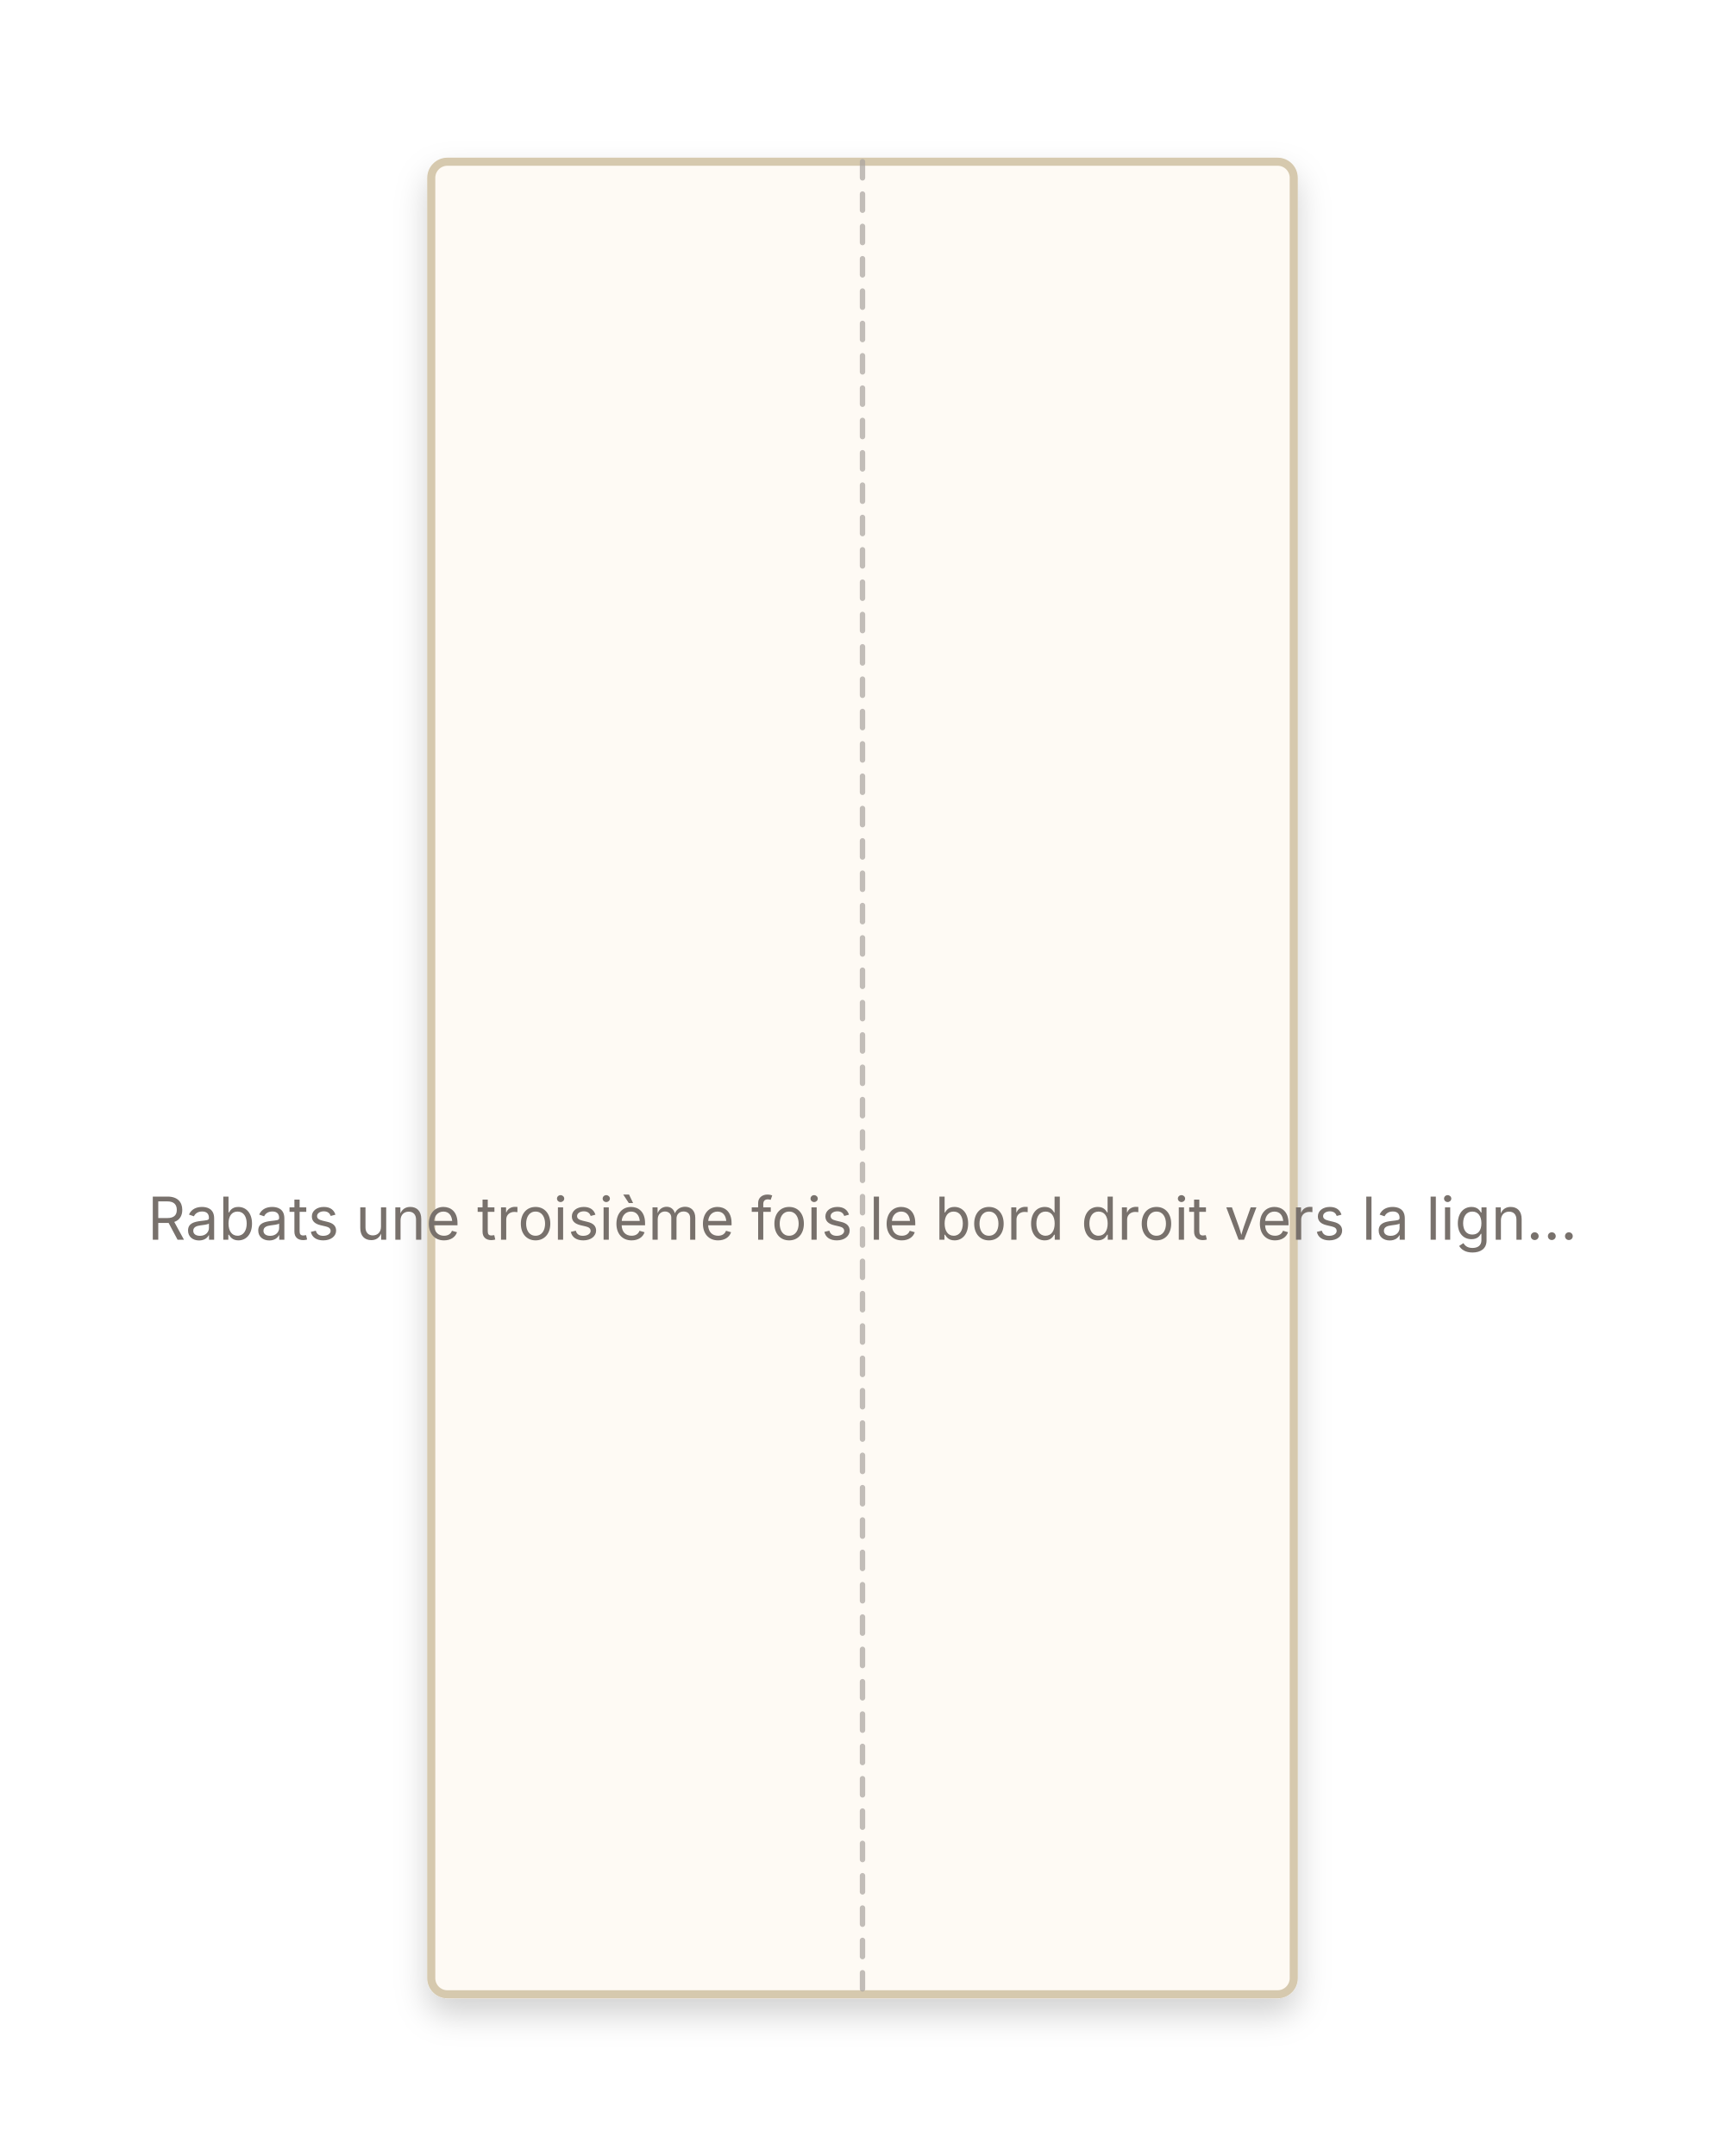
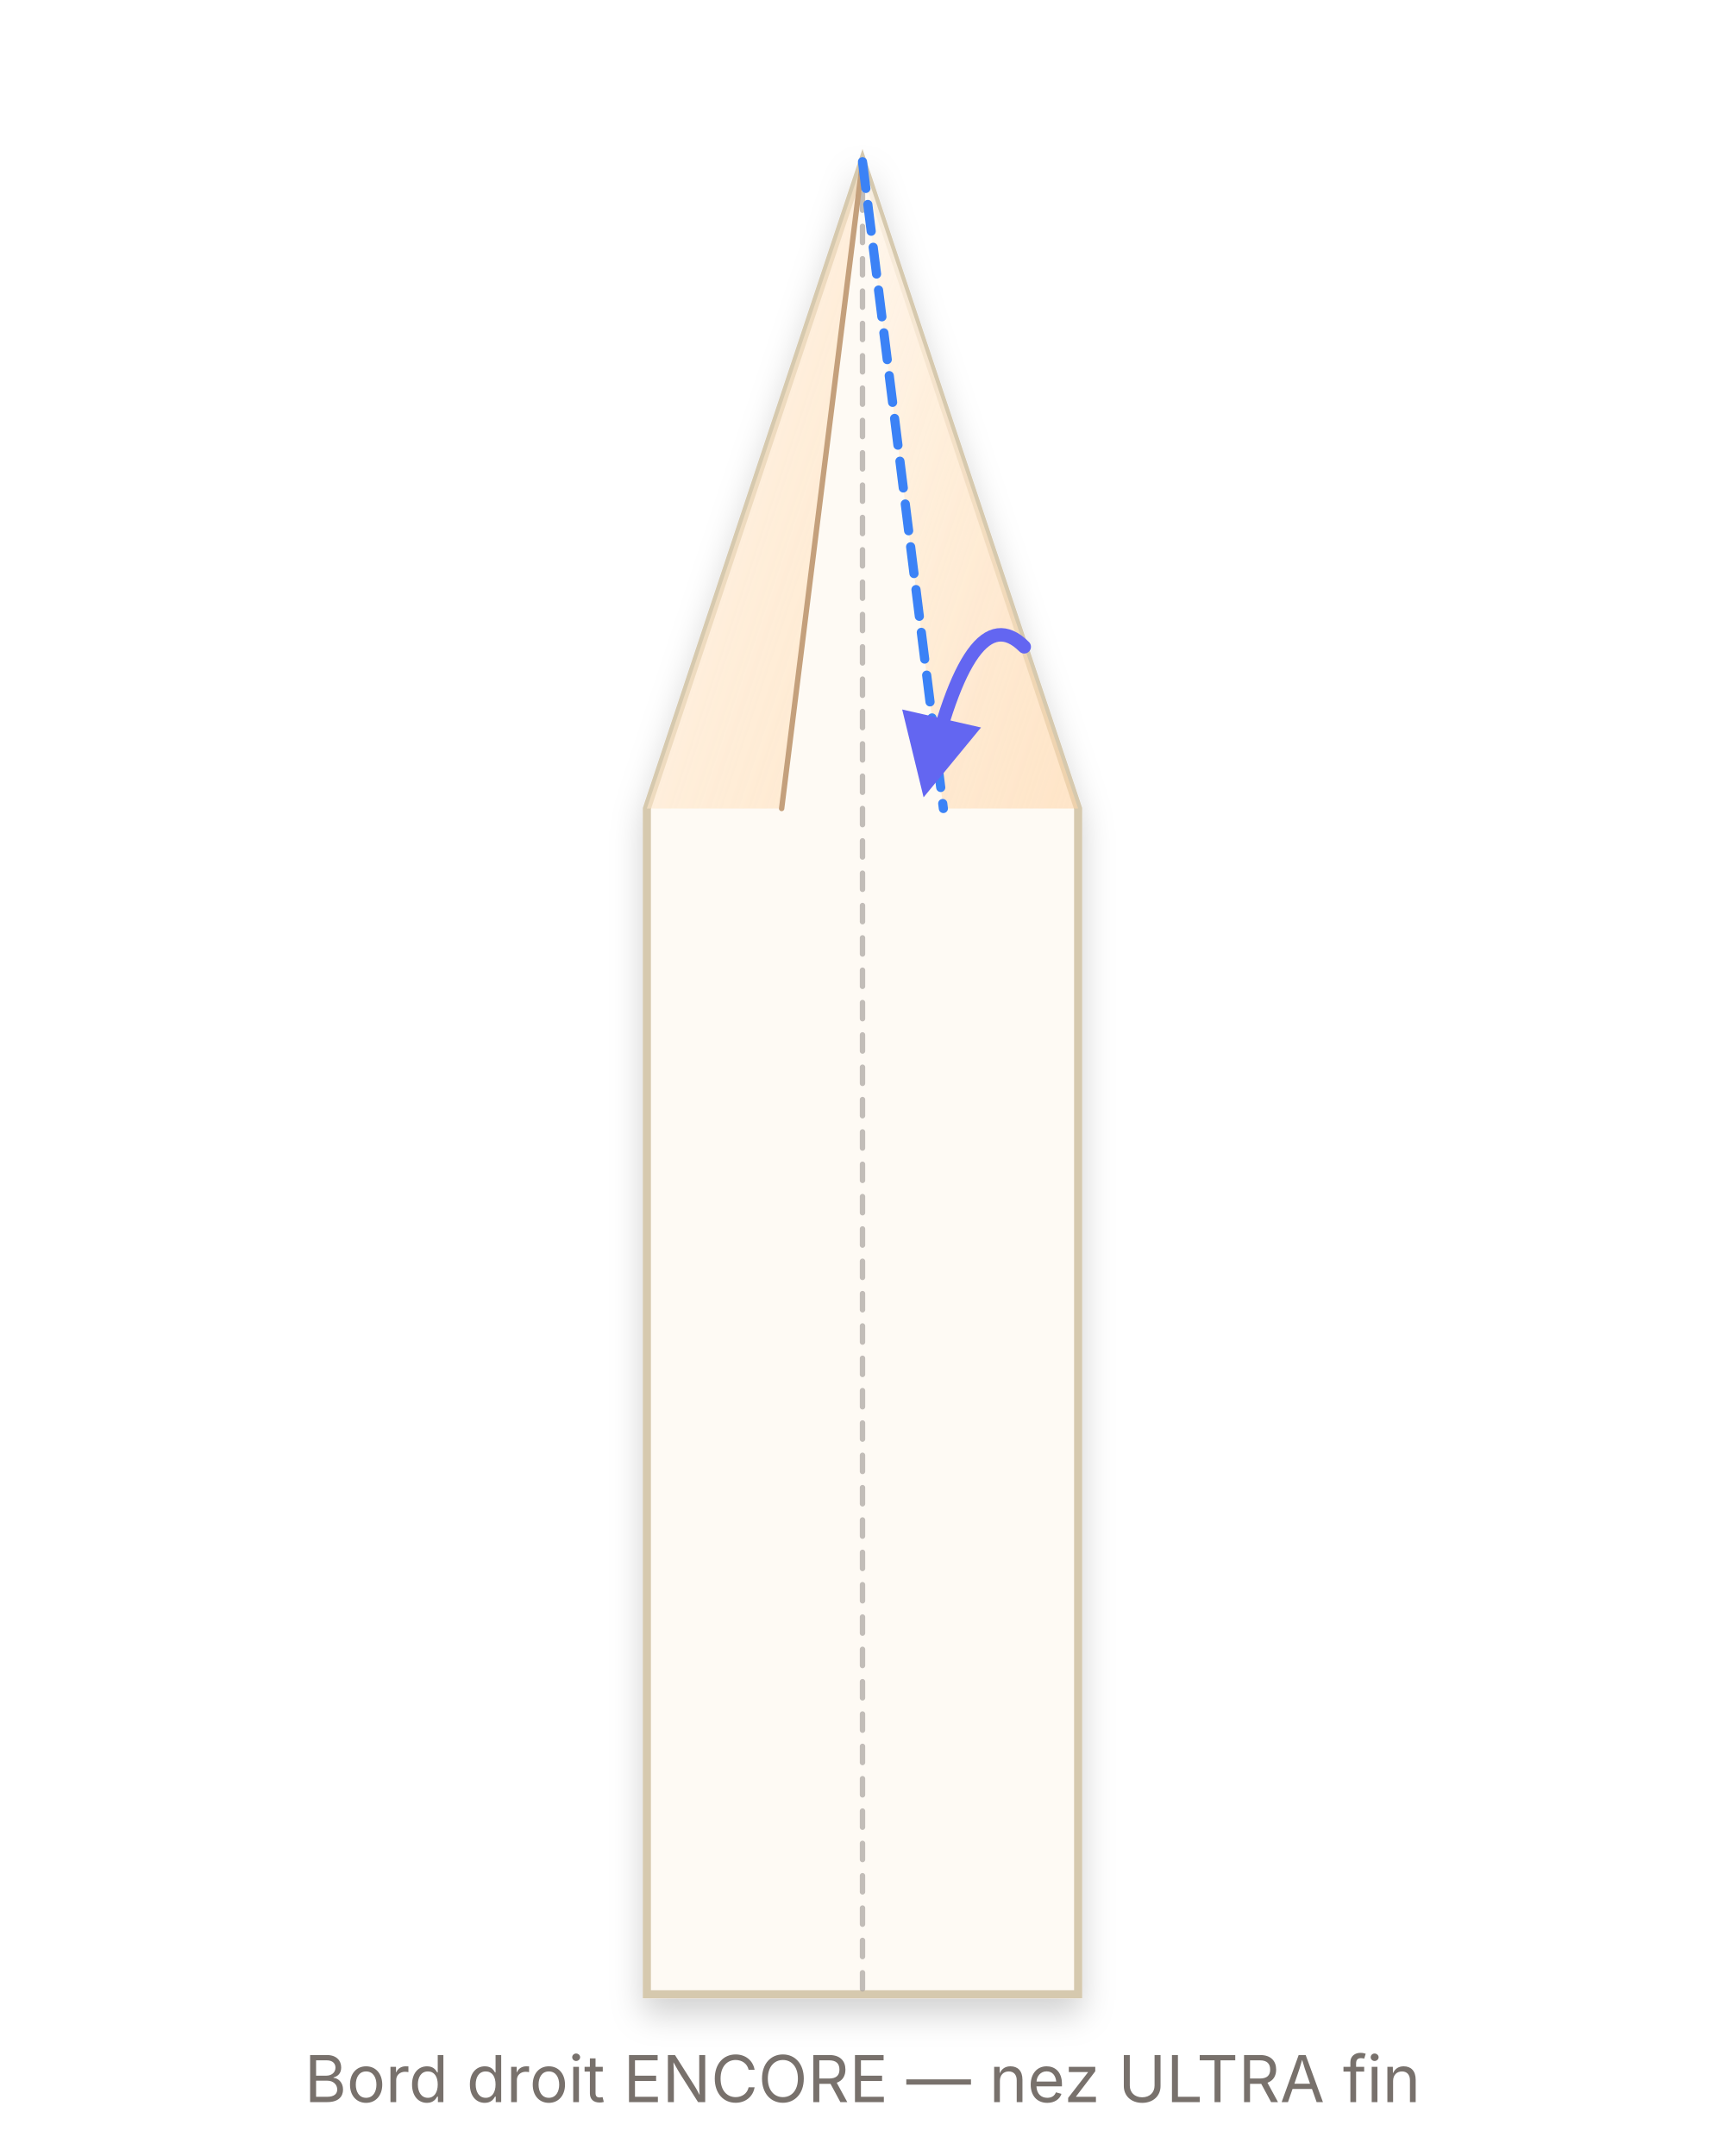
- <svg xmlns="http://www.w3.org/2000/svg" viewBox="0 0 320 400" fill="none" font-family="system-ui, -apple-system, sans-serif">
+ <svg xmlns="http://www.w3.org/2000/svg" viewBox="0 0 320 400" fill="none" font-family="system-ui,-apple-system,sans-serif">
  <defs>
    <filter id="ps" x="-10%" y="-10%" width="120%" height="120%">
      <feGaussianBlur in="SourceAlpha" stdDeviation="3" />
      <feOffset dx="0" dy="3" />
      <feComponentTransfer>
        <feFuncA type="linear" slope="0.18" />
      </feComponentTransfer>
      <feMerge>
        <feMergeNode />
        <feMergeNode in="SourceGraphic" />
      </feMerge>
    </filter>
    <marker id="arr" viewBox="0 0 10 10" refX="8" refY="5" markerWidth="6" markerHeight="6" orient="auto-start-reverse">
      <path d="M 0 0 L 10 5 L 0 10 z" fill="#6366f1" />
    </marker>
    <marker id="arrT" viewBox="0 0 10 10" refX="8" refY="5" markerWidth="6" markerHeight="6" orient="auto-start-reverse">
      <path d="M 0 0 L 10 5 L 0 10 z" fill="#14b8a6" />
    </marker>
    <linearGradient id="foldTri" x1="0" y1="0" x2="1" y2="1">
      <stop offset="0" stop-color="#fff7ed" />
      <stop offset="1" stop-color="#fed7aa" stop-opacity="0.7" />
    </linearGradient>
  </defs>
-   <rect x="80" y="30" width="160" height="340" rx="3" fill="#fefaf4" stroke="#d6c9ae" stroke-width="1.5" filter="url(#ps)" />
+   <polygon points="160,30 200,150 200,370 120,370 120,150" fill="#fefaf4" stroke="#d6c9ae" stroke-width="1.5" filter="url(#ps)" />
  <line x1="160" y1="30" x2="160" y2="370" stroke="#a8a29e" stroke-width="1" stroke-dasharray="3 3" stroke-linecap="round" opacity="0.7" />
-   <text x="160" y="180" text-anchor="middle" font-size="48">↗️</text>
-   <text x="160" y="230" text-anchor="middle" font-size="11" fill="#78716c">Rabats une troisième fois le bord droit vers la lign…</text>
+   <polygon points="160,30 120,150 145,150" fill="url(#foldTri)" opacity="0.7" />
+   <line x1="160" y1="30" x2="145" y2="150" stroke="#c4a07c" stroke-width="1" stroke-linecap="round" />
+   <polygon points="160,30 200,150 175,150" fill="url(#foldTri)" opacity="0.85" />
+   <line x1="160" y1="30" x2="175" y2="150" stroke="#3b82f6" stroke-width="1.7" stroke-dasharray="5 3" stroke-linecap="round" />
+   <path d="M 190 120 Q 180 110 172 145" stroke="#6366f1" stroke-width="2.5" stroke-linecap="round" fill="none" marker-end="url(#arr)" />
+   <text x="160" y="390" text-anchor="middle" font-size="12" fill="#78716c">Bord droit ENCORE — nez ULTRA fin</text>
</svg>
